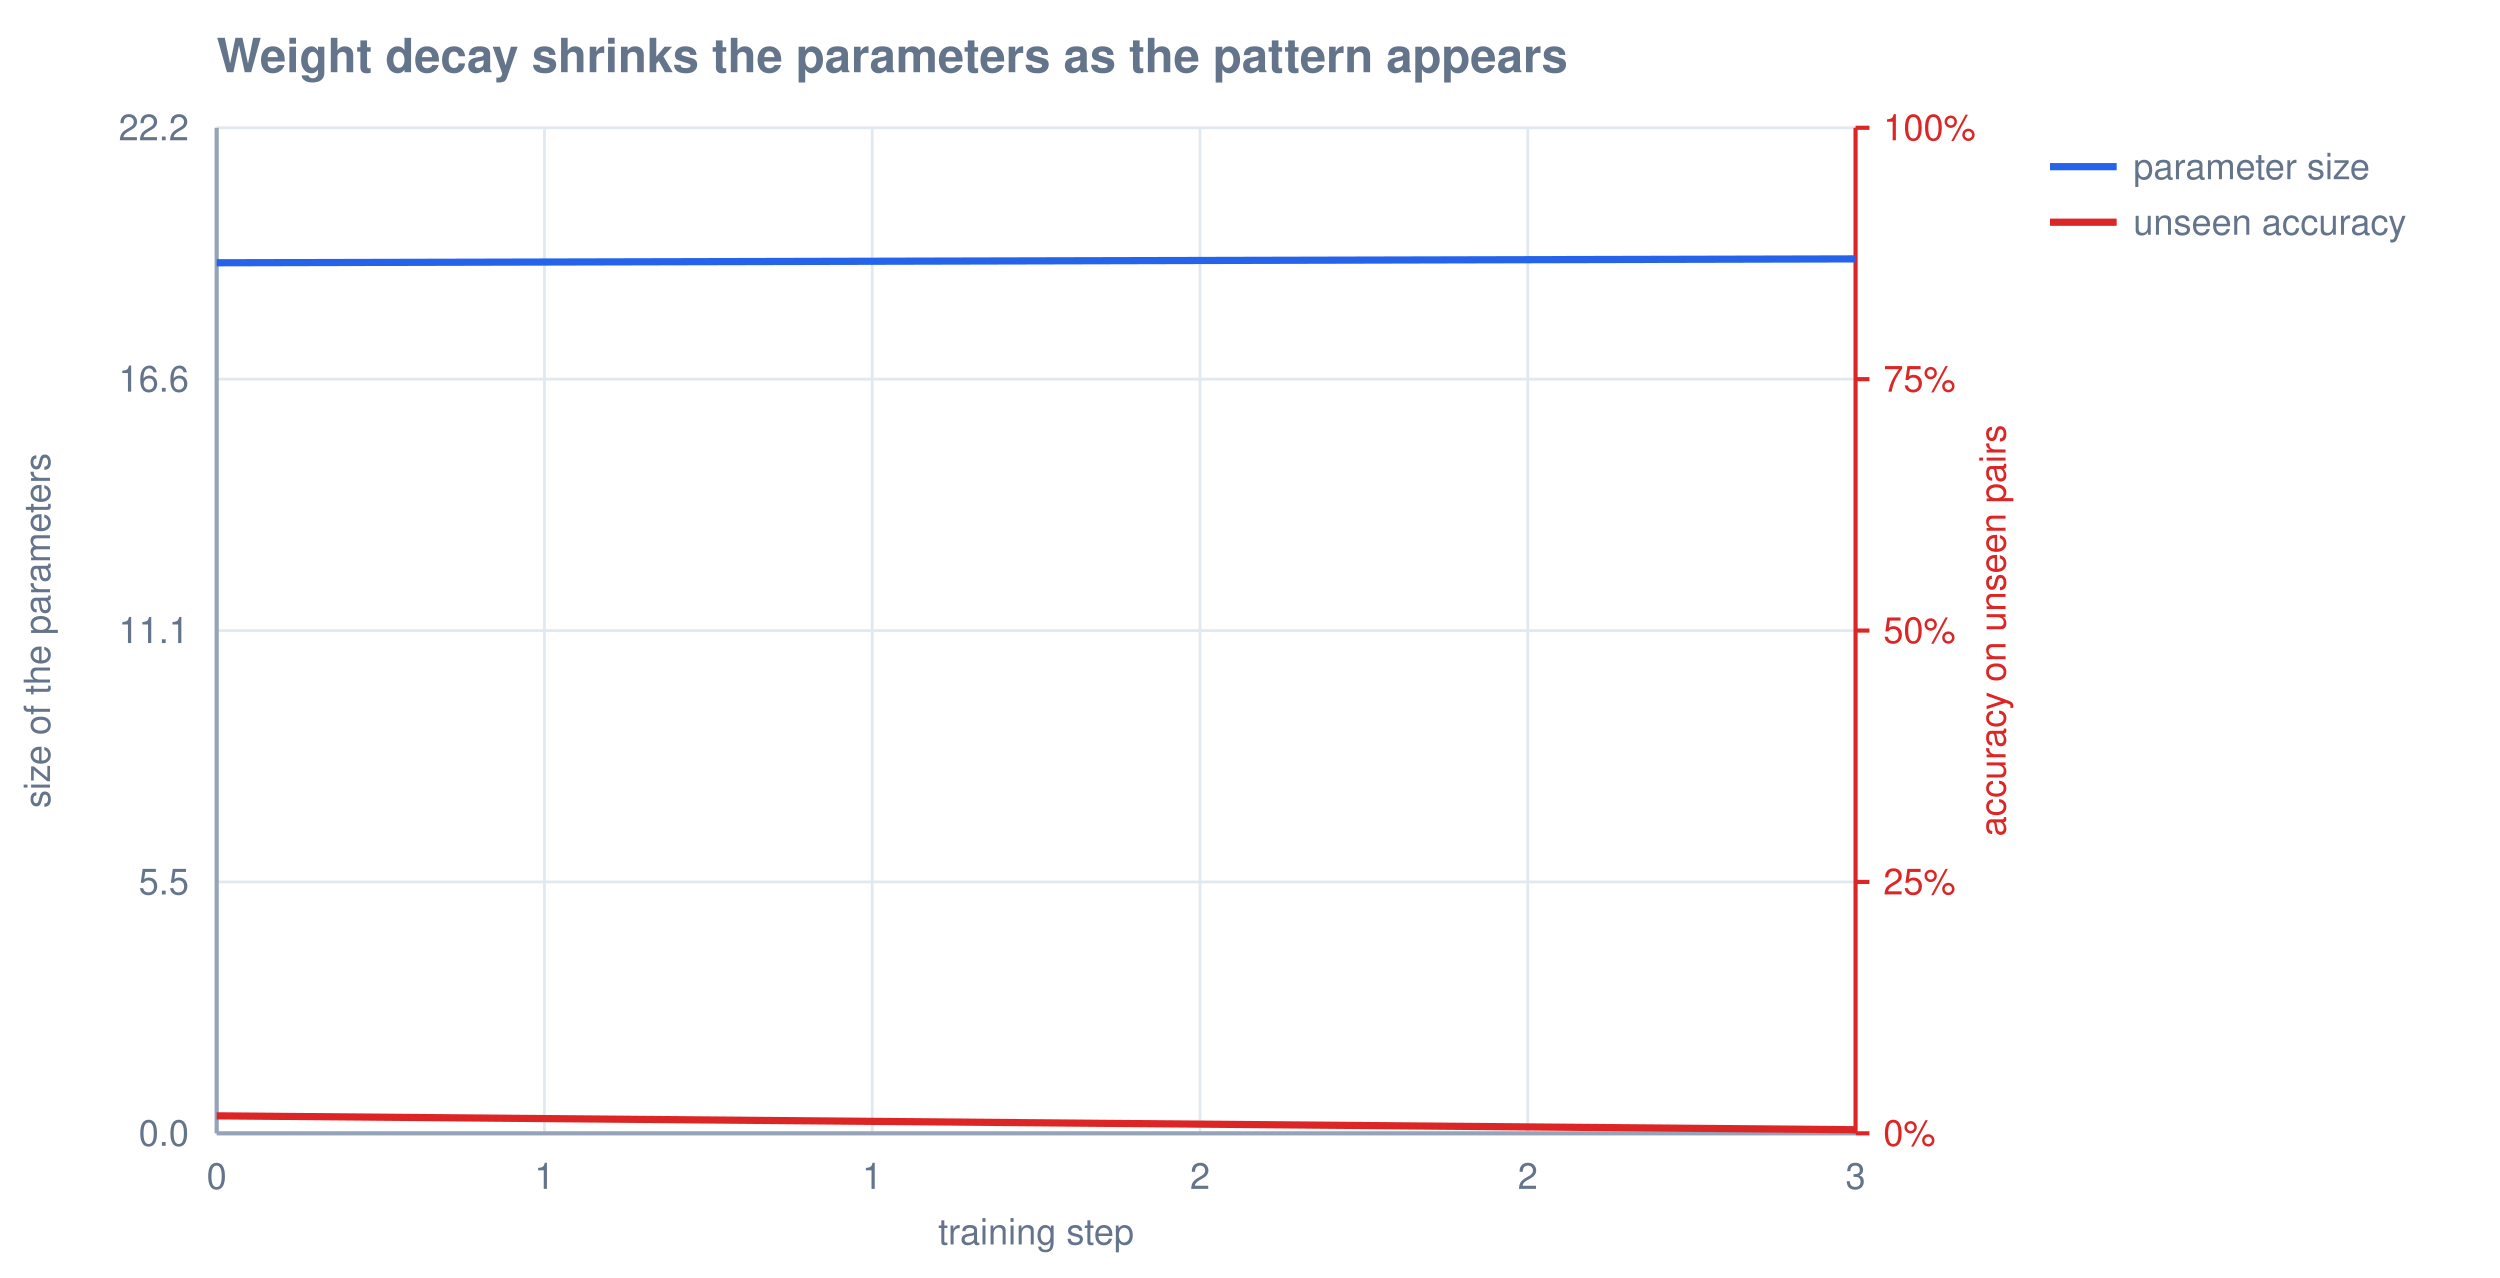
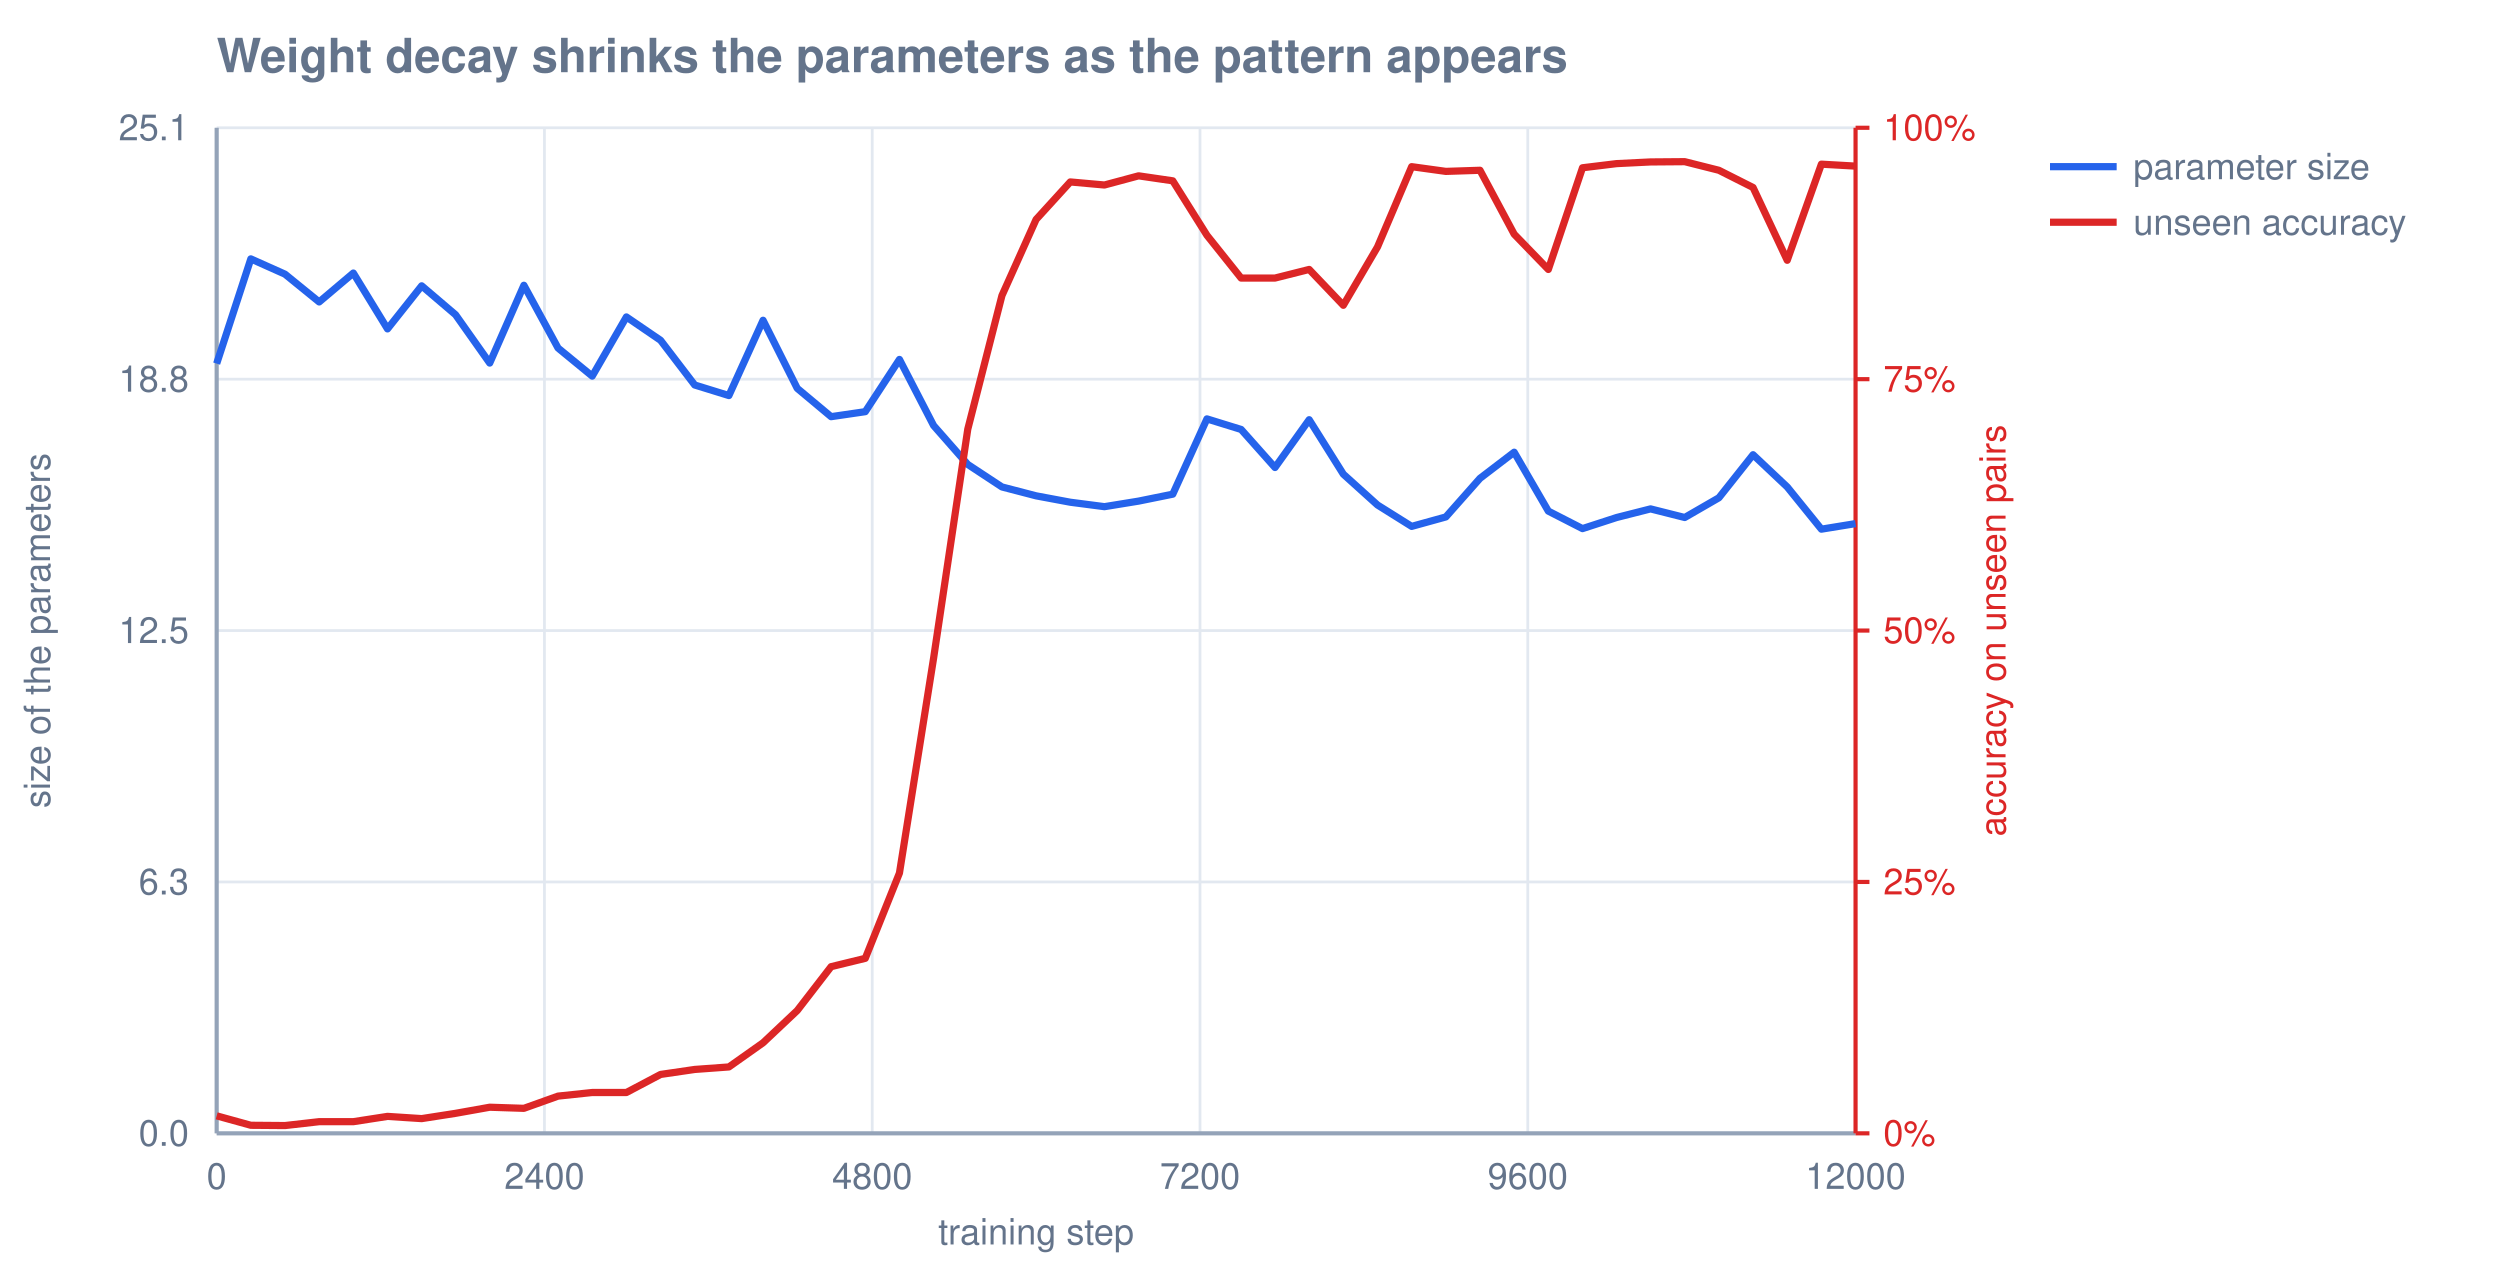
<svg xmlns="http://www.w3.org/2000/svg" width="900" height="460" viewBox="0 0 900 460" font-family="ui-sans-serif,system-ui,Segoe UI,Helvetica,Arial,sans-serif">
  <text x="78" y="26" font-size="17" font-weight="600" fill="#64748b">Weight decay shrinks the parameters as the pattern appears</text>
  <line x1="78.0" y1="408.0" x2="668.0" y2="408.0" stroke="#e2e8f0" stroke-width="1" />
  <text x="68.0" y="412.5" font-size="13" fill="#64748b" text-anchor="end">0.0</text>
  <line x1="78.0" y1="317.5" x2="668.0" y2="317.5" stroke="#e2e8f0" stroke-width="1" />
-   <text x="68.0" y="322.0" font-size="13" fill="#64748b" text-anchor="end">5.5</text>
+   <text x="68.0" y="322.0" font-size="13" fill="#64748b" text-anchor="end">6.3</text>
  <line x1="78.0" y1="227.0" x2="668.0" y2="227.0" stroke="#e2e8f0" stroke-width="1" />
-   <text x="68.0" y="231.5" font-size="13" fill="#64748b" text-anchor="end">11.1</text>
+   <text x="68.0" y="231.5" font-size="13" fill="#64748b" text-anchor="end">12.5</text>
  <line x1="78.0" y1="136.5" x2="668.0" y2="136.5" stroke="#e2e8f0" stroke-width="1" />
-   <text x="68.0" y="141.0" font-size="13" fill="#64748b" text-anchor="end">16.6</text>
+   <text x="68.0" y="141.0" font-size="13" fill="#64748b" text-anchor="end">18.8</text>
  <line x1="78.0" y1="46.0" x2="668.0" y2="46.0" stroke="#e2e8f0" stroke-width="1" />
-   <text x="68.0" y="50.5" font-size="13" fill="#64748b" text-anchor="end">22.2</text>
+   <text x="68.0" y="50.5" font-size="13" fill="#64748b" text-anchor="end">25.1</text>
  <line x1="78.0" y1="46.0" x2="78.0" y2="408.0" stroke="#e2e8f0" stroke-width="1" />
  <text x="78.0" y="428.0" font-size="13" fill="#64748b" text-anchor="middle">0</text>
  <line x1="196.0" y1="46.0" x2="196.0" y2="408.0" stroke="#e2e8f0" stroke-width="1" />
-   <text x="196.0" y="428.0" font-size="13" fill="#64748b" text-anchor="middle">1</text>
+   <text x="196.0" y="428.0" font-size="13" fill="#64748b" text-anchor="middle">2400</text>
  <line x1="314.0" y1="46.0" x2="314.0" y2="408.0" stroke="#e2e8f0" stroke-width="1" />
-   <text x="314.0" y="428.0" font-size="13" fill="#64748b" text-anchor="middle">1</text>
+   <text x="314.0" y="428.0" font-size="13" fill="#64748b" text-anchor="middle">4800</text>
  <line x1="432.0" y1="46.0" x2="432.0" y2="408.0" stroke="#e2e8f0" stroke-width="1" />
-   <text x="432.0" y="428.0" font-size="13" fill="#64748b" text-anchor="middle">2</text>
+   <text x="432.0" y="428.0" font-size="13" fill="#64748b" text-anchor="middle">7200</text>
  <line x1="550.0" y1="46.0" x2="550.0" y2="408.0" stroke="#e2e8f0" stroke-width="1" />
-   <text x="550.0" y="428.0" font-size="13" fill="#64748b" text-anchor="middle">2</text>
+   <text x="550.0" y="428.0" font-size="13" fill="#64748b" text-anchor="middle">9600</text>
  <line x1="668.0" y1="46.0" x2="668.0" y2="408.0" stroke="#e2e8f0" stroke-width="1" />
-   <text x="668.0" y="428.0" font-size="13" fill="#64748b" text-anchor="middle">3</text>
+   <text x="668.0" y="428.0" font-size="13" fill="#64748b" text-anchor="middle">12000</text>
  <line x1="78.0" y1="408.0" x2="668.0" y2="408.0" stroke="#94a3b8" stroke-width="1.5" />
  <line x1="78.0" y1="46.0" x2="78.0" y2="408.0" stroke="#94a3b8" stroke-width="1.5" />
  <text x="373.0" y="448.0" font-size="13" fill="#64748b" text-anchor="middle">training step</text>
  <text x="18" y="227.0" font-size="13" fill="#64748b" transform="rotate(-90 18 227.0)" text-anchor="middle">size of the parameters</text>
  <line x1="668.0" y1="46.0" x2="668.0" y2="408.0" stroke="#dc2626" stroke-width="1.5" />
  <line x1="668.0" y1="408.0" x2="673.0" y2="408.0" stroke="#dc2626" stroke-width="1.5" />
  <text x="678.0" y="412.5" font-size="13" fill="#dc2626">0%</text>
  <line x1="668.0" y1="317.5" x2="673.0" y2="317.5" stroke="#dc2626" stroke-width="1.5" />
  <text x="678.0" y="322.0" font-size="13" fill="#dc2626">25%</text>
  <line x1="668.0" y1="227.0" x2="673.0" y2="227.0" stroke="#dc2626" stroke-width="1.5" />
  <text x="678.0" y="231.5" font-size="13" fill="#dc2626">50%</text>
  <line x1="668.0" y1="136.5" x2="673.0" y2="136.5" stroke="#dc2626" stroke-width="1.5" />
  <text x="678.0" y="141.0" font-size="13" fill="#dc2626">75%</text>
  <line x1="668.0" y1="46.0" x2="673.0" y2="46.0" stroke="#dc2626" stroke-width="1.5" />
  <text x="678.0" y="50.5" font-size="13" fill="#dc2626">100%</text>
  <text x="722.0" y="227.0" font-size="13" fill="#dc2626" text-anchor="middle" transform="rotate(-90 722.0 227.0)">accuracy on unseen pairs</text>
-   <polyline fill="none" stroke="#2563eb" stroke-width="2.6" stroke-linejoin="round" points="78.0,94.6 668.0,93.2" />
+   <polyline fill="none" stroke="#2563eb" stroke-width="2.6" stroke-linejoin="round" points="78.0,130.9 90.3,93.2 102.6,98.7 114.9,108.7 127.2,98.3 139.5,118.4 151.8,102.9 164.0,113.3 176.3,130.7 188.6,102.7 200.9,125.3 213.2,135.4 225.5,114.1 237.8,122.5 250.1,138.6 262.4,142.4 274.7,115.3 287.0,139.8 299.2,150.0 311.5,148.2 323.8,129.4 336.1,153.2 348.4,167.2 360.7,175.3 373.0,178.5 385.3,180.8 397.6,182.4 409.9,180.4 422.2,177.9 434.5,150.8 446.8,154.6 459.0,168.3 471.3,151.1 483.6,170.7 495.9,181.8 508.2,189.5 520.5,186.1 532.8,172.2 545.1,162.8 557.4,184.0 569.7,190.3 582.0,186.3 594.2,183.2 606.5,186.3 618.8,179.2 631.1,163.7 643.4,175.3 655.7,190.5 668.0,188.5" />
  <line x1="738.0" y1="60.0" x2="762.0" y2="60.0" stroke="#2563eb" stroke-width="2.6" />
  <text x="768.0" y="64.5" font-size="13" fill="#64748b">parameter size</text>
-   <polyline fill="none" stroke="#dc2626" stroke-width="2.6" stroke-linejoin="round" points="78.0,401.7 668.0,406.7" />
+   <polyline fill="none" stroke="#dc2626" stroke-width="2.6" stroke-linejoin="round" points="78.0,401.7 90.3,405.1 102.6,405.2 114.9,403.8 127.2,403.8 139.5,401.9 151.8,402.7 164.0,400.8 176.3,398.6 188.6,399.0 200.9,394.6 213.2,393.3 225.5,393.3 237.8,386.8 250.1,385.0 262.4,384.1 274.7,375.4 287.0,363.8 299.2,348.0 311.5,345.0 323.8,314.3 336.1,236.9 348.4,154.5 360.7,106.4 373.0,79.0 385.3,65.5 397.6,66.6 409.9,63.3 422.2,65.1 434.5,84.7 446.8,100.1 459.0,100.1 471.3,97.0 483.6,109.9 495.9,88.9 508.2,60.0 520.5,61.7 532.8,61.3 545.1,84.3 557.4,97.0 569.7,60.4 582.0,58.9 594.2,58.3 606.5,58.2 618.8,61.3 631.1,67.5 643.4,93.7 655.7,59.1 668.0,59.8" />
  <line x1="738.0" y1="80.0" x2="762.0" y2="80.0" stroke="#dc2626" stroke-width="2.6" />
  <text x="768.0" y="84.5" font-size="13" fill="#64748b">unseen accuracy</text>
</svg>
